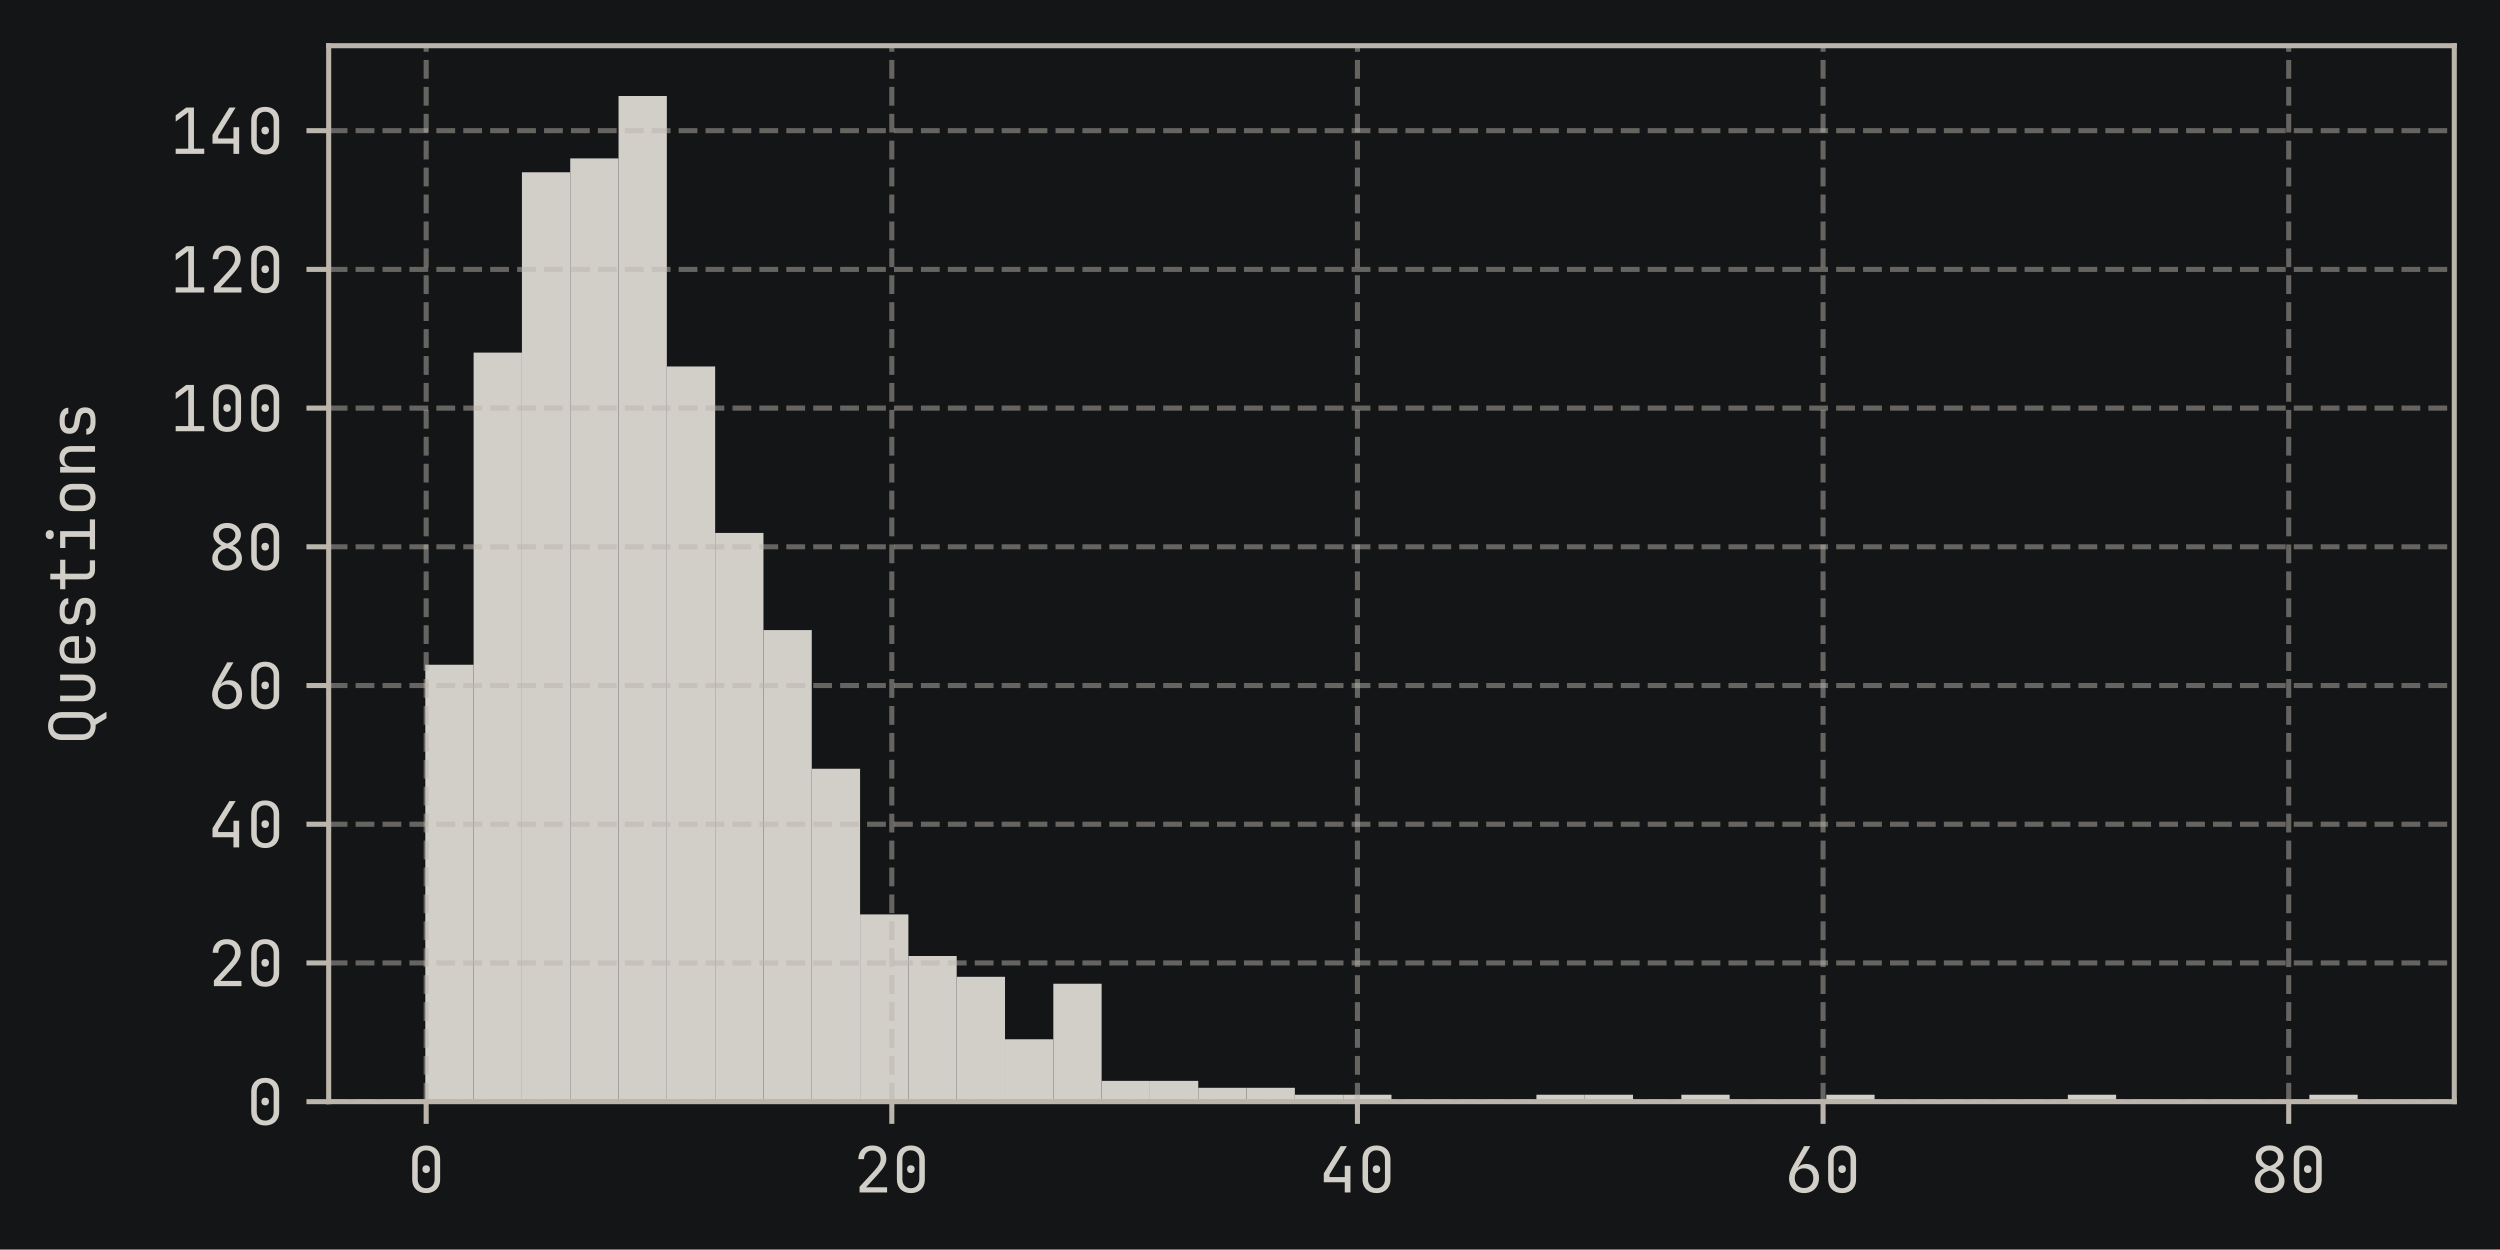
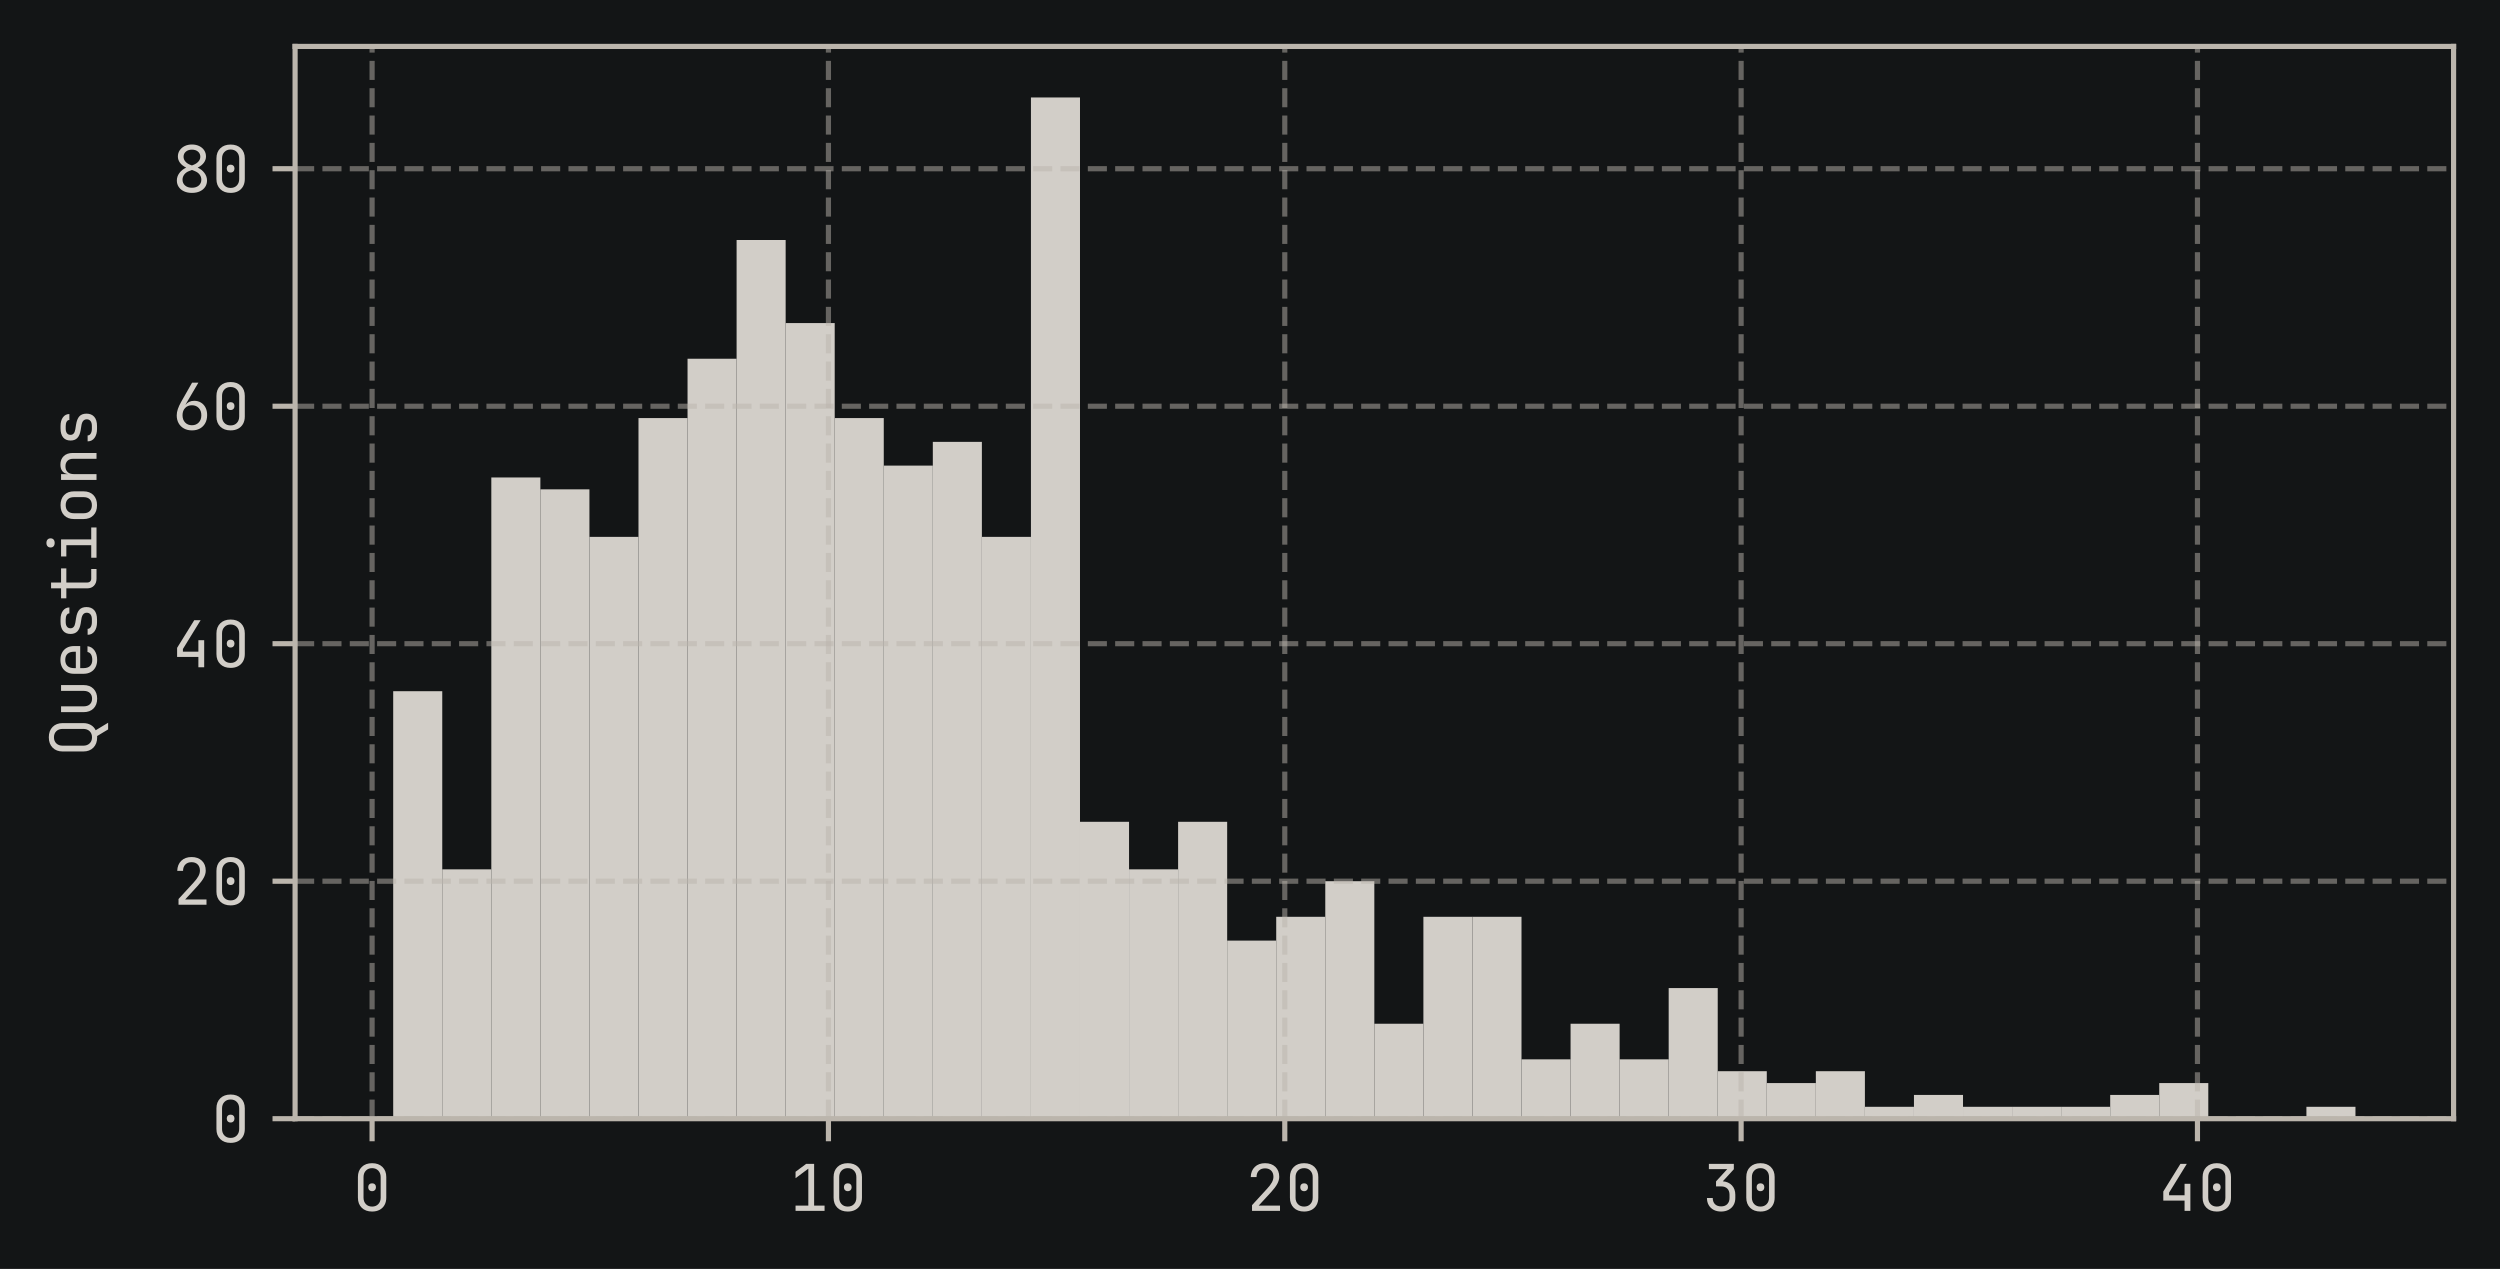
- <svg xmlns="http://www.w3.org/2000/svg" xmlns:xlink="http://www.w3.org/1999/xlink" width="393.77pt" height="196.82pt" viewBox="0 0 393.77 196.82" version="1.1">
+ <svg xmlns="http://www.w3.org/2000/svg" xmlns:xlink="http://www.w3.org/1999/xlink" width="387.77pt" height="196.82pt" viewBox="0 0 387.77 196.82" version="1.1">
  <defs>
    <style type="text/css">*{stroke-linejoin: round; stroke-linecap: butt}</style>
  </defs>
  <g id="figure_1">
    <g id="patch_1">
-       <path d="M 0 196.82  L 393.77 196.82  L 393.77 0  L 0 0  z " style="fill: #131516" />
+       <path d="M 0 196.82  L 387.77 196.82  L 387.77 0  L 0 0  z " style="fill: #131516" />
    </g>
    <g id="axes_1">
      <g id="patch_2">
-         <path d="M 51.77 173.52  L 386.57 173.52  L 386.57 7.2  L 51.77 7.2  L 51.77 173.52  z " style="fill: none" />
+         <path d="M 45.77 173.52  L 380.57 173.52  L 380.57 7.2  L 45.77 7.2  L 45.77 173.52  z " style="fill: none" />
      </g>
      <g id="patch_3">
-         <path d="M 66.988 173.52  L 74.598 173.52  L 74.598 104.698  L 66.988 104.698  z " clip-path="url(#p6408e552d4)" style="fill: #d2cec8" />
+         <path d="M 60.988 173.52  L 68.598 173.52  L 68.598 107.213  L 60.988 107.213  z " clip-path="url(#p5cbd73c2d3)" style="fill: #d2cec8" />
      </g>
      <g id="patch_4">
-         <path d="M 74.598 173.52  L 82.207 173.52  L 82.207 55.539  L 74.598 55.539  z " clip-path="url(#p6408e552d4)" style="fill: #d2cec8" />
+         <path d="M 68.598 173.52  L 76.207 173.52  L 76.207 134.841  L 68.598 134.841  z " clip-path="url(#p5cbd73c2d3)" style="fill: #d2cec8" />
      </g>
      <g id="patch_5">
-         <path d="M 82.207 173.52  L 89.816 173.52  L 89.816 27.137  L 82.207 27.137  z " clip-path="url(#p6408e552d4)" style="fill: #d2cec8" />
+         <path d="M 76.207 173.52  L 83.816 173.52  L 83.816 74.06  L 76.207 74.06  z " clip-path="url(#p5cbd73c2d3)" style="fill: #d2cec8" />
      </g>
      <g id="patch_6">
-         <path d="M 89.816 173.52  L 97.425 173.52  L 97.425 24.952  L 89.816 24.952  z " clip-path="url(#p6408e552d4)" style="fill: #d2cec8" />
+         <path d="M 83.816 173.52  L 91.425 173.52  L 91.425 75.901  L 83.816 75.901  z " clip-path="url(#p5cbd73c2d3)" style="fill: #d2cec8" />
      </g>
      <g id="patch_7">
-         <path d="M 97.425 173.52  L 105.034 173.52  L 105.034 15.12  L 97.425 15.12  z " clip-path="url(#p6408e552d4)" style="fill: #d2cec8" />
+         <path d="M 91.425 173.52  L 99.034 173.52  L 99.034 83.269  L 91.425 83.269  z " clip-path="url(#p5cbd73c2d3)" style="fill: #d2cec8" />
      </g>
      <g id="patch_8">
-         <path d="M 105.034 173.52  L 112.643 173.52  L 112.643 57.724  L 105.034 57.724  z " clip-path="url(#p6408e552d4)" style="fill: #d2cec8" />
+         <path d="M 99.034 173.52  L 106.643 173.52  L 106.643 64.85  L 99.034 64.85  z " clip-path="url(#p5cbd73c2d3)" style="fill: #d2cec8" />
      </g>
      <g id="patch_9">
-         <path d="M 112.643 173.52  L 120.252 173.52  L 120.252 83.942  L 112.643 83.942  z " clip-path="url(#p6408e552d4)" style="fill: #d2cec8" />
+         <path d="M 106.643 173.52  L 114.252 173.52  L 114.252 55.641  L 106.643 55.641  z " clip-path="url(#p5cbd73c2d3)" style="fill: #d2cec8" />
      </g>
      <g id="patch_10">
-         <path d="M 120.252 173.52  L 127.861 173.52  L 127.861 99.236  L 120.252 99.236  z " clip-path="url(#p6408e552d4)" style="fill: #d2cec8" />
+         <path d="M 114.252 173.52  L 121.861 173.52  L 121.861 37.222  L 114.252 37.222  z " clip-path="url(#p5cbd73c2d3)" style="fill: #d2cec8" />
      </g>
      <g id="patch_11">
-         <path d="M 127.861 173.52  L 135.47 173.52  L 135.47 121.084  L 127.861 121.084  z " clip-path="url(#p6408e552d4)" style="fill: #d2cec8" />
+         <path d="M 121.861 173.52  L 129.47 173.52  L 129.47 50.115  L 121.861 50.115  z " clip-path="url(#p5cbd73c2d3)" style="fill: #d2cec8" />
      </g>
      <g id="patch_12">
-         <path d="M 135.47 173.52  L 143.079 173.52  L 143.079 144.025  L 135.47 144.025  z " clip-path="url(#p6408e552d4)" style="fill: #d2cec8" />
+         <path d="M 129.47 173.52  L 137.079 173.52  L 137.079 64.85  L 129.47 64.85  z " clip-path="url(#p5cbd73c2d3)" style="fill: #d2cec8" />
      </g>
      <g id="patch_13">
-         <path d="M 143.079 173.52  L 150.688 173.52  L 150.688 150.579  L 143.079 150.579  z " clip-path="url(#p6408e552d4)" style="fill: #d2cec8" />
+         <path d="M 137.079 173.52  L 144.688 173.52  L 144.688 72.218  L 137.079 72.218  z " clip-path="url(#p5cbd73c2d3)" style="fill: #d2cec8" />
      </g>
      <g id="patch_14">
-         <path d="M 150.688 173.52  L 158.298 173.52  L 158.298 153.857  L 150.688 153.857  z " clip-path="url(#p6408e552d4)" style="fill: #d2cec8" />
+         <path d="M 144.688 173.52  L 152.298 173.52  L 152.298 68.534  L 144.688 68.534  z " clip-path="url(#p5cbd73c2d3)" style="fill: #d2cec8" />
      </g>
      <g id="patch_15">
-         <path d="M 158.298 173.52  L 165.907 173.52  L 165.907 163.688  L 158.298 163.688  z " clip-path="url(#p6408e552d4)" style="fill: #d2cec8" />
+         <path d="M 152.298 173.52  L 159.907 173.52  L 159.907 83.269  L 152.298 83.269  z " clip-path="url(#p5cbd73c2d3)" style="fill: #d2cec8" />
      </g>
      <g id="patch_16">
-         <path d="M 165.907 173.52  L 173.516 173.52  L 173.516 154.949  L 165.907 154.949  z " clip-path="url(#p6408e552d4)" style="fill: #d2cec8" />
+         <path d="M 159.907 173.52  L 167.516 173.52  L 167.516 15.12  L 159.907 15.12  z " clip-path="url(#p5cbd73c2d3)" style="fill: #d2cec8" />
      </g>
      <g id="patch_17">
-         <path d="M 173.516 173.52  L 181.125 173.52  L 181.125 170.243  L 173.516 170.243  z " clip-path="url(#p6408e552d4)" style="fill: #d2cec8" />
+         <path d="M 167.516 173.52  L 175.125 173.52  L 175.125 127.473  L 167.516 127.473  z " clip-path="url(#p5cbd73c2d3)" style="fill: #d2cec8" />
      </g>
      <g id="patch_18">
-         <path d="M 181.125 173.52  L 188.734 173.52  L 188.734 170.243  L 181.125 170.243  z " clip-path="url(#p6408e552d4)" style="fill: #d2cec8" />
+         <path d="M 175.125 173.52  L 182.734 173.52  L 182.734 134.841  L 175.125 134.841  z " clip-path="url(#p5cbd73c2d3)" style="fill: #d2cec8" />
      </g>
      <g id="patch_19">
-         <path d="M 188.734 173.52  L 196.343 173.52  L 196.343 171.335  L 188.734 171.335  z " clip-path="url(#p6408e552d4)" style="fill: #d2cec8" />
+         <path d="M 182.734 173.52  L 190.343 173.52  L 190.343 127.473  L 182.734 127.473  z " clip-path="url(#p5cbd73c2d3)" style="fill: #d2cec8" />
      </g>
      <g id="patch_20">
-         <path d="M 196.343 173.52  L 203.952 173.52  L 203.952 171.335  L 196.343 171.335  z " clip-path="url(#p6408e552d4)" style="fill: #d2cec8" />
+         <path d="M 190.343 173.52  L 197.952 173.52  L 197.952 145.892  L 190.343 145.892  z " clip-path="url(#p5cbd73c2d3)" style="fill: #d2cec8" />
      </g>
      <g id="patch_21">
-         <path d="M 203.952 173.52  L 211.561 173.52  L 211.561 172.428  L 203.952 172.428  z " clip-path="url(#p6408e552d4)" style="fill: #d2cec8" />
+         <path d="M 197.952 173.52  L 205.561 173.52  L 205.561 142.208  L 197.952 142.208  z " clip-path="url(#p5cbd73c2d3)" style="fill: #d2cec8" />
      </g>
      <g id="patch_22">
-         <path d="M 211.561 173.52  L 219.17 173.52  L 219.17 172.428  L 211.561 172.428  z " clip-path="url(#p6408e552d4)" style="fill: #d2cec8" />
+         <path d="M 205.561 173.52  L 213.17 173.52  L 213.17 136.683  L 205.561 136.683  z " clip-path="url(#p5cbd73c2d3)" style="fill: #d2cec8" />
      </g>
      <g id="patch_23">
-         <path d="M 219.17 173.52  L 226.779 173.52  L 226.779 173.52  L 219.17 173.52  z " clip-path="url(#p6408e552d4)" style="fill: #d2cec8" />
+         <path d="M 213.17 173.52  L 220.779 173.52  L 220.779 158.785  L 213.17 158.785  z " clip-path="url(#p5cbd73c2d3)" style="fill: #d2cec8" />
      </g>
      <g id="patch_24">
-         <path d="M 226.779 173.52  L 234.388 173.52  L 234.388 173.52  L 226.779 173.52  z " clip-path="url(#p6408e552d4)" style="fill: #d2cec8" />
+         <path d="M 220.779 173.52  L 228.388 173.52  L 228.388 142.208  L 220.779 142.208  z " clip-path="url(#p5cbd73c2d3)" style="fill: #d2cec8" />
      </g>
      <g id="patch_25">
-         <path d="M 234.388 173.52  L 241.998 173.52  L 241.998 173.52  L 234.388 173.52  z " clip-path="url(#p6408e552d4)" style="fill: #d2cec8" />
+         <path d="M 228.388 173.52  L 235.998 173.52  L 235.998 142.208  L 228.388 142.208  z " clip-path="url(#p5cbd73c2d3)" style="fill: #d2cec8" />
      </g>
      <g id="patch_26">
-         <path d="M 241.998 173.52  L 249.607 173.52  L 249.607 172.428  L 241.998 172.428  z " clip-path="url(#p6408e552d4)" style="fill: #d2cec8" />
+         <path d="M 235.998 173.52  L 243.607 173.52  L 243.607 164.311  L 235.998 164.311  z " clip-path="url(#p5cbd73c2d3)" style="fill: #d2cec8" />
      </g>
      <g id="patch_27">
-         <path d="M 249.607 173.52  L 257.216 173.52  L 257.216 172.428  L 249.607 172.428  z " clip-path="url(#p6408e552d4)" style="fill: #d2cec8" />
+         <path d="M 243.607 173.52  L 251.216 173.52  L 251.216 158.785  L 243.607 158.785  z " clip-path="url(#p5cbd73c2d3)" style="fill: #d2cec8" />
      </g>
      <g id="patch_28">
-         <path d="M 257.216 173.52  L 264.825 173.52  L 264.825 173.52  L 257.216 173.52  z " clip-path="url(#p6408e552d4)" style="fill: #d2cec8" />
+         <path d="M 251.216 173.52  L 258.825 173.52  L 258.825 164.311  L 251.216 164.311  z " clip-path="url(#p5cbd73c2d3)" style="fill: #d2cec8" />
      </g>
      <g id="patch_29">
-         <path d="M 264.825 173.52  L 272.434 173.52  L 272.434 172.428  L 264.825 172.428  z " clip-path="url(#p6408e552d4)" style="fill: #d2cec8" />
+         <path d="M 258.825 173.52  L 266.434 173.52  L 266.434 153.26  L 258.825 153.26  z " clip-path="url(#p5cbd73c2d3)" style="fill: #d2cec8" />
      </g>
      <g id="patch_30">
-         <path d="M 272.434 173.52  L 280.043 173.52  L 280.043 173.52  L 272.434 173.52  z " clip-path="url(#p6408e552d4)" style="fill: #d2cec8" />
+         <path d="M 266.434 173.52  L 274.043 173.52  L 274.043 166.153  L 266.434 166.153  z " clip-path="url(#p5cbd73c2d3)" style="fill: #d2cec8" />
      </g>
      <g id="patch_31">
-         <path d="M 280.043 173.52  L 287.652 173.52  L 287.652 173.52  L 280.043 173.52  z " clip-path="url(#p6408e552d4)" style="fill: #d2cec8" />
+         <path d="M 274.043 173.52  L 281.652 173.52  L 281.652 167.994  L 274.043 167.994  z " clip-path="url(#p5cbd73c2d3)" style="fill: #d2cec8" />
      </g>
      <g id="patch_32">
-         <path d="M 287.652 173.52  L 295.261 173.52  L 295.261 172.428  L 287.652 172.428  z " clip-path="url(#p6408e552d4)" style="fill: #d2cec8" />
+         <path d="M 281.652 173.52  L 289.261 173.52  L 289.261 166.153  L 281.652 166.153  z " clip-path="url(#p5cbd73c2d3)" style="fill: #d2cec8" />
      </g>
      <g id="patch_33">
-         <path d="M 295.261 173.52  L 302.87 173.52  L 302.87 173.52  L 295.261 173.52  z " clip-path="url(#p6408e552d4)" style="fill: #d2cec8" />
+         <path d="M 289.261 173.52  L 296.87 173.52  L 296.87 171.678  L 289.261 171.678  z " clip-path="url(#p5cbd73c2d3)" style="fill: #d2cec8" />
      </g>
      <g id="patch_34">
-         <path d="M 302.87 173.52  L 310.479 173.52  L 310.479 173.52  L 302.87 173.52  z " clip-path="url(#p6408e552d4)" style="fill: #d2cec8" />
+         <path d="M 296.87 173.52  L 304.479 173.52  L 304.479 169.836  L 296.87 169.836  z " clip-path="url(#p5cbd73c2d3)" style="fill: #d2cec8" />
      </g>
      <g id="patch_35">
-         <path d="M 310.479 173.52  L 318.088 173.52  L 318.088 173.52  L 310.479 173.52  z " clip-path="url(#p6408e552d4)" style="fill: #d2cec8" />
+         <path d="M 304.479 173.52  L 312.088 173.52  L 312.088 171.678  L 304.479 171.678  z " clip-path="url(#p5cbd73c2d3)" style="fill: #d2cec8" />
      </g>
      <g id="patch_36">
-         <path d="M 318.088 173.52  L 325.698 173.52  L 325.698 173.52  L 318.088 173.52  z " clip-path="url(#p6408e552d4)" style="fill: #d2cec8" />
+         <path d="M 312.088 173.52  L 319.698 173.52  L 319.698 171.678  L 312.088 171.678  z " clip-path="url(#p5cbd73c2d3)" style="fill: #d2cec8" />
      </g>
      <g id="patch_37">
-         <path d="M 325.698 173.52  L 333.307 173.52  L 333.307 172.428  L 325.698 172.428  z " clip-path="url(#p6408e552d4)" style="fill: #d2cec8" />
+         <path d="M 319.698 173.52  L 327.307 173.52  L 327.307 171.678  L 319.698 171.678  z " clip-path="url(#p5cbd73c2d3)" style="fill: #d2cec8" />
      </g>
      <g id="patch_38">
-         <path d="M 333.307 173.52  L 340.916 173.52  L 340.916 173.52  L 333.307 173.52  z " clip-path="url(#p6408e552d4)" style="fill: #d2cec8" />
+         <path d="M 327.307 173.52  L 334.916 173.52  L 334.916 169.836  L 327.307 169.836  z " clip-path="url(#p5cbd73c2d3)" style="fill: #d2cec8" />
      </g>
      <g id="patch_39">
-         <path d="M 340.916 173.52  L 348.525 173.52  L 348.525 173.52  L 340.916 173.52  z " clip-path="url(#p6408e552d4)" style="fill: #d2cec8" />
+         <path d="M 334.916 173.52  L 342.525 173.52  L 342.525 167.994  L 334.916 167.994  z " clip-path="url(#p5cbd73c2d3)" style="fill: #d2cec8" />
      </g>
      <g id="patch_40">
-         <path d="M 348.525 173.52  L 356.134 173.52  L 356.134 173.52  L 348.525 173.52  z " clip-path="url(#p6408e552d4)" style="fill: #d2cec8" />
+         <path d="M 342.525 173.52  L 350.134 173.52  L 350.134 173.52  L 342.525 173.52  z " clip-path="url(#p5cbd73c2d3)" style="fill: #d2cec8" />
      </g>
      <g id="patch_41">
-         <path d="M 356.134 173.52  L 363.743 173.52  L 363.743 173.52  L 356.134 173.52  z " clip-path="url(#p6408e552d4)" style="fill: #d2cec8" />
+         <path d="M 350.134 173.52  L 357.743 173.52  L 357.743 173.52  L 350.134 173.52  z " clip-path="url(#p5cbd73c2d3)" style="fill: #d2cec8" />
      </g>
      <g id="patch_42">
-         <path d="M 363.743 173.52  L 371.352 173.52  L 371.352 172.428  L 363.743 172.428  z " clip-path="url(#p6408e552d4)" style="fill: #d2cec8" />
+         <path d="M 357.743 173.52  L 365.352 173.52  L 365.352 171.678  L 357.743 171.678  z " clip-path="url(#p5cbd73c2d3)" style="fill: #d2cec8" />
      </g>
      <g id="matplotlib.axis_1">
        <g id="xtick_1">
          <g id="line2d_1">
-             <path d="M 67.126 173.52  L 67.126 7.2  " clip-path="url(#p6408e552d4)" style="fill: none; stroke-dasharray: 2.96,1.28; stroke-dashoffset: 0; stroke: #bbb5ac; stroke-opacity: 0.5; stroke-width: 0.8" />
+             <path d="M 57.715 173.52  L 57.715 7.2  " clip-path="url(#p5cbd73c2d3)" style="fill: none; stroke-dasharray: 2.96,1.28; stroke-dashoffset: 0; stroke: #bbb5ac; stroke-opacity: 0.5; stroke-width: 0.8" />
          </g>
          <g id="line2d_2">
            <defs>
-               <path id="m2532bf6243" d="M 0 0  L 0 3.5  " style="stroke: #bbb5ac; stroke-width: 0.8" />
+               <path id="m9058a04035" d="M 0 0  L 0 3.5  " style="stroke: #bbb5ac; stroke-width: 0.8" />
            </defs>
            <g>
-               <use xlink:href="#m2532bf6243" x="67.126" y="173.52" style="fill: #bbb5ac; stroke: #bbb5ac; stroke-width: 0.8" />
+               <use xlink:href="#m9058a04035" x="57.715" y="173.52" style="fill: #bbb5ac; stroke: #bbb5ac; stroke-width: 0.8" />
            </g>
          </g>
          <g id="text_1">
-             <g style="fill: #d2cec8" transform="translate(64.12601 187.82)scale(0.1 -0.1)">
+             <g style="fill: #d2cec8" transform="translate(54.71482 187.82)scale(0.1 -0.1)">
              <defs>
                <path id="JetBrainsMono-Regular-30" d="M 1920 -64  Q 1274 -64 893 310  Q 512 685 512 1312  L 512 3360  Q 512 3987 893 4361  Q 1274 4736 1920 4736  Q 2566 4736 2947 4361  Q 3328 3987 3328 3360  L 3328 1312  Q 3328 896 3155 585  Q 2982 275 2665 105  Q 2349 -64 1920 -64  z M 1920 429  Q 2304 429 2537 675  Q 2771 922 2771 1312  L 2771 3360  Q 2771 3750 2537 3996  Q 2304 4243 1920 4243  Q 1536 4243 1302 3996  Q 1069 3750 1069 3360  L 1069 1312  Q 1069 922 1302 675  Q 1536 429 1920 429  z M 1920 1958  Q 1747 1958 1641 2067  Q 1536 2176 1536 2355  Q 1536 2528 1641 2633  Q 1747 2739 1920 2739  Q 2093 2739 2198 2633  Q 2304 2528 2304 2355  Q 2304 2176 2198 2067  Q 2093 1958 1920 1958  z " transform="scale(0.015625)" />
              </defs>
              <use xlink:href="#JetBrainsMono-Regular-30" />
            </g>
          </g>
        </g>
        <g id="xtick_2">
          <g id="line2d_3">
-             <path d="M 140.467 173.52  L 140.467 7.2  " clip-path="url(#p6408e552d4)" style="fill: none; stroke-dasharray: 2.96,1.28; stroke-dashoffset: 0; stroke: #bbb5ac; stroke-opacity: 0.5; stroke-width: 0.8" />
+             <path d="M 128.497 173.52  L 128.497 7.2  " clip-path="url(#p5cbd73c2d3)" style="fill: none; stroke-dasharray: 2.96,1.28; stroke-dashoffset: 0; stroke: #bbb5ac; stroke-opacity: 0.5; stroke-width: 0.8" />
          </g>
          <g id="line2d_4">
            <g>
-               <use xlink:href="#m2532bf6243" x="140.467" y="173.52" style="fill: #bbb5ac; stroke: #bbb5ac; stroke-width: 0.8" />
+               <use xlink:href="#m9058a04035" x="128.497" y="173.52" style="fill: #bbb5ac; stroke: #bbb5ac; stroke-width: 0.8" />
            </g>
          </g>
          <g id="text_2">
-             <g style="fill: #d2cec8" transform="translate(134.4666 187.82)scale(0.1 -0.1)">
-               <defs>
-                 <path id="JetBrainsMono-Regular-32" d="M 589 0  L 589 570  L 2080 2195  Q 2413 2554 2563 2835  Q 2714 3117 2714 3386  Q 2714 3770 2490 3997  Q 2266 4224 1882 4224  Q 1491 4224 1264 3990  Q 1037 3757 1037 3360  L 461 3360  Q 480 3994 864 4365  Q 1248 4736 1882 4736  Q 2528 4736 2909 4371  Q 3290 4006 3290 3379  Q 3290 3046 3094 2681  Q 2899 2317 2464 1843  L 1248 525  L 3366 525  L 3366 0  L 589 0  z " transform="scale(0.015625)" />
-               </defs>
-               <use xlink:href="#JetBrainsMono-Regular-32" />
+             <g style="fill: #d2cec8" transform="translate(122.4971 187.82)scale(0.1 -0.1)">
+               <defs>
+                 <path id="JetBrainsMono-Regular-31" d="M 576 0  L 576 525  L 1843 525  L 1843 4192  L 576 3245  L 576 3885  L 1632 4672  L 2419 4672  L 2419 525  L 3456 525  L 3456 0  L 576 0  z " transform="scale(0.015625)" />
+               </defs>
+               <use xlink:href="#JetBrainsMono-Regular-31" />
              <use xlink:href="#JetBrainsMono-Regular-30" x="60" />
            </g>
          </g>
        </g>
        <g id="xtick_3">
          <g id="line2d_5">
-             <path d="M 213.807 173.52  L 213.807 7.2  " clip-path="url(#p6408e552d4)" style="fill: none; stroke-dasharray: 2.96,1.28; stroke-dashoffset: 0; stroke: #bbb5ac; stroke-opacity: 0.5; stroke-width: 0.8" />
+             <path d="M 199.279 173.52  L 199.279 7.2  " clip-path="url(#p5cbd73c2d3)" style="fill: none; stroke-dasharray: 2.96,1.28; stroke-dashoffset: 0; stroke: #bbb5ac; stroke-opacity: 0.5; stroke-width: 0.8" />
          </g>
          <g id="line2d_6">
            <g>
-               <use xlink:href="#m2532bf6243" x="213.807" y="173.52" style="fill: #bbb5ac; stroke: #bbb5ac; stroke-width: 0.8" />
+               <use xlink:href="#m9058a04035" x="199.279" y="173.52" style="fill: #bbb5ac; stroke: #bbb5ac; stroke-width: 0.8" />
            </g>
          </g>
          <g id="text_3">
-             <g style="fill: #d2cec8" transform="translate(207.8073 187.82)scale(0.1 -0.1)">
-               <defs>
-                 <path id="JetBrainsMono-Regular-34" d="M 2560 0  L 2560 1024  L 448 1024  L 448 1926  L 2150 4672  L 2784 4672  L 1024 1811  L 1024 1549  L 2560 1549  L 2560 2688  L 3136 2688  L 3136 0  L 2560 0  z " transform="scale(0.015625)" />
-               </defs>
-               <use xlink:href="#JetBrainsMono-Regular-34" />
+             <g style="fill: #d2cec8" transform="translate(193.2793 187.82)scale(0.1 -0.1)">
+               <defs>
+                 <path id="JetBrainsMono-Regular-32" d="M 589 0  L 589 570  L 2080 2195  Q 2413 2554 2563 2835  Q 2714 3117 2714 3386  Q 2714 3770 2490 3997  Q 2266 4224 1882 4224  Q 1491 4224 1264 3990  Q 1037 3757 1037 3360  L 461 3360  Q 480 3994 864 4365  Q 1248 4736 1882 4736  Q 2528 4736 2909 4371  Q 3290 4006 3290 3379  Q 3290 3046 3094 2681  Q 2899 2317 2464 1843  L 1248 525  L 3366 525  L 3366 0  L 589 0  z " transform="scale(0.015625)" />
+               </defs>
+               <use xlink:href="#JetBrainsMono-Regular-32" />
              <use xlink:href="#JetBrainsMono-Regular-30" x="60" />
            </g>
          </g>
        </g>
        <g id="xtick_4">
          <g id="line2d_7">
-             <path d="M 287.148 173.52  L 287.148 7.2  " clip-path="url(#p6408e552d4)" style="fill: none; stroke-dasharray: 2.96,1.28; stroke-dashoffset: 0; stroke: #bbb5ac; stroke-opacity: 0.5; stroke-width: 0.8" />
+             <path d="M 270.062 173.52  L 270.062 7.2  " clip-path="url(#p5cbd73c2d3)" style="fill: none; stroke-dasharray: 2.96,1.28; stroke-dashoffset: 0; stroke: #bbb5ac; stroke-opacity: 0.5; stroke-width: 0.8" />
          </g>
          <g id="line2d_8">
            <g>
-               <use xlink:href="#m2532bf6243" x="287.148" y="173.52" style="fill: #bbb5ac; stroke: #bbb5ac; stroke-width: 0.8" />
+               <use xlink:href="#m9058a04035" x="270.062" y="173.52" style="fill: #bbb5ac; stroke: #bbb5ac; stroke-width: 0.8" />
            </g>
          </g>
          <g id="text_4">
-             <g style="fill: #d2cec8" transform="translate(281.1479 187.82)scale(0.1 -0.1)">
-               <defs>
-                 <path id="JetBrainsMono-Regular-36" d="M 1926 -64  Q 1472 -64 1129 125  Q 787 314 598 650  Q 410 986 410 1427  Q 410 1734 522 2057  Q 634 2381 832 2733  L 1933 4672  L 2560 4672  L 1293 2515  L 1318 2496  Q 1434 2669 1651 2771  Q 1869 2874 2144 2874  Q 2528 2874 2819 2694  Q 3110 2515 3270 2198  Q 3430 1882 3430 1453  Q 3430 998 3241 656  Q 3053 314 2717 125  Q 2381 -64 1926 -64  z M 1920 448  Q 2336 448 2595 720  Q 2854 992 2854 1440  Q 2854 1888 2595 2160  Q 2336 2432 1920 2432  Q 1504 2432 1245 2160  Q 986 1888 986 1440  Q 986 992 1245 720  Q 1504 448 1920 448  z " transform="scale(0.015625)" />
-               </defs>
-               <use xlink:href="#JetBrainsMono-Regular-36" />
+             <g style="fill: #d2cec8" transform="translate(264.0615 187.82)scale(0.1 -0.1)">
+               <defs>
+                 <path id="JetBrainsMono-Regular-33" d="M 1850 -64  Q 1427 -64 1110 105  Q 794 275 621 576  Q 448 877 448 1280  L 1024 1280  Q 1024 890 1245 669  Q 1466 448 1856 448  Q 2253 448 2470 678  Q 2688 909 2688 1280  L 2688 1600  Q 2688 1997 2470 2214  Q 2253 2432 1856 2432  L 1350 2432  L 1350 2931  L 2464 4147  L 640 4147  L 640 4672  L 3117 4672  L 3117 4134  L 2022 2938  Q 2592 2893 2928 2534  Q 3264 2176 3264 1600  L 3264 1280  Q 3264 877 3088 576  Q 2912 275 2592 105  Q 2272 -64 1850 -64  z " transform="scale(0.015625)" />
+               </defs>
+               <use xlink:href="#JetBrainsMono-Regular-33" />
              <use xlink:href="#JetBrainsMono-Regular-30" x="60" />
            </g>
          </g>
        </g>
        <g id="xtick_5">
          <g id="line2d_9">
-             <path d="M 360.489 173.52  L 360.489 7.2  " clip-path="url(#p6408e552d4)" style="fill: none; stroke-dasharray: 2.96,1.28; stroke-dashoffset: 0; stroke: #bbb5ac; stroke-opacity: 0.5; stroke-width: 0.8" />
+             <path d="M 340.844 173.52  L 340.844 7.2  " clip-path="url(#p5cbd73c2d3)" style="fill: none; stroke-dasharray: 2.96,1.28; stroke-dashoffset: 0; stroke: #bbb5ac; stroke-opacity: 0.5; stroke-width: 0.8" />
          </g>
          <g id="line2d_10">
            <g>
-               <use xlink:href="#m2532bf6243" x="360.489" y="173.52" style="fill: #bbb5ac; stroke: #bbb5ac; stroke-width: 0.8" />
+               <use xlink:href="#m9058a04035" x="340.844" y="173.52" style="fill: #bbb5ac; stroke: #bbb5ac; stroke-width: 0.8" />
            </g>
          </g>
          <g id="text_5">
-             <g style="fill: #d2cec8" transform="translate(354.4885 187.82)scale(0.1 -0.1)">
-               <defs>
-                 <path id="JetBrainsMono-Regular-38" d="M 1920 -64  Q 1472 -64 1133 93  Q 794 250 608 528  Q 422 806 422 1171  Q 422 1568 675 1910  Q 928 2253 1350 2445  Q 934 2650 729 2934  Q 525 3219 525 3546  Q 525 3898 707 4166  Q 890 4435 1203 4588  Q 1517 4742 1920 4742  Q 2323 4742 2640 4588  Q 2957 4435 3136 4166  Q 3315 3898 3315 3546  Q 3315 3226 3110 2941  Q 2906 2656 2490 2445  Q 2912 2253 3165 1910  Q 3418 1568 3418 1171  Q 3418 806 3232 528  Q 3046 250 2710 93  Q 2374 -64 1920 -64  z M 1734 2733  L 1920 2662  L 2080 2726  Q 2381 2842 2566 3056  Q 2752 3270 2752 3526  Q 2752 3840 2521 4035  Q 2291 4230 1920 4230  Q 1549 4230 1318 4032  Q 1088 3834 1088 3526  Q 1088 3264 1267 3053  Q 1446 2842 1734 2733  z M 1920 448  Q 2342 448 2598 669  Q 2854 890 2854 1248  Q 2854 1530 2681 1757  Q 2509 1984 2195 2106  L 1920 2214  L 1626 2099  Q 1318 1978 1152 1750  Q 986 1523 986 1248  Q 986 890 1242 669  Q 1498 448 1920 448  z " transform="scale(0.015625)" />
-               </defs>
-               <use xlink:href="#JetBrainsMono-Regular-38" />
+             <g style="fill: #d2cec8" transform="translate(334.8438 187.82)scale(0.1 -0.1)">
+               <defs>
+                 <path id="JetBrainsMono-Regular-34" d="M 2560 0  L 2560 1024  L 448 1024  L 448 1926  L 2150 4672  L 2784 4672  L 1024 1811  L 1024 1549  L 2560 1549  L 2560 2688  L 3136 2688  L 3136 0  L 2560 0  z " transform="scale(0.015625)" />
+               </defs>
+               <use xlink:href="#JetBrainsMono-Regular-34" />
              <use xlink:href="#JetBrainsMono-Regular-30" x="60" />
            </g>
          </g>
        </g>
      </g>
      <g id="matplotlib.axis_2">
        <g id="ytick_1">
          <g id="line2d_11">
-             <path d="M 51.77 173.52  L 386.57 173.52  " clip-path="url(#p6408e552d4)" style="fill: none; stroke-dasharray: 2.96,1.28; stroke-dashoffset: 0; stroke: #bbb5ac; stroke-opacity: 0.5; stroke-width: 0.8" />
+             <path d="M 45.77 173.52  L 380.57 173.52  " clip-path="url(#p5cbd73c2d3)" style="fill: none; stroke-dasharray: 2.96,1.28; stroke-dashoffset: 0; stroke: #bbb5ac; stroke-opacity: 0.5; stroke-width: 0.8" />
          </g>
          <g id="line2d_12">
            <defs>
-               <path id="mce7ebd1a45" d="M 0 0  L -3.5 0  " style="stroke: #bbb5ac; stroke-width: 0.8" />
+               <path id="m38509c2ba9" d="M 0 0  L -3.5 0  " style="stroke: #bbb5ac; stroke-width: 0.8" />
            </defs>
            <g>
-               <use xlink:href="#mce7ebd1a45" x="51.77" y="173.52" style="fill: #bbb5ac; stroke: #bbb5ac; stroke-width: 0.8" />
+               <use xlink:href="#m38509c2ba9" x="45.77" y="173.52" style="fill: #bbb5ac; stroke: #bbb5ac; stroke-width: 0.8" />
            </g>
          </g>
          <g id="text_6">
-             <g style="fill: #d2cec8" transform="translate(38.77031 177.17)scale(0.1 -0.1)">
+             <g style="fill: #d2cec8" transform="translate(32.77031 177.17)scale(0.1 -0.1)">
              <use xlink:href="#JetBrainsMono-Regular-30" />
            </g>
          </g>
        </g>
        <g id="ytick_2">
          <g id="line2d_13">
-             <path d="M 51.77 151.672  L 386.57 151.672  " clip-path="url(#p6408e552d4)" style="fill: none; stroke-dasharray: 2.96,1.28; stroke-dashoffset: 0; stroke: #bbb5ac; stroke-opacity: 0.5; stroke-width: 0.8" />
+             <path d="M 45.77 136.683  L 380.57 136.683  " clip-path="url(#p5cbd73c2d3)" style="fill: none; stroke-dasharray: 2.96,1.28; stroke-dashoffset: 0; stroke: #bbb5ac; stroke-opacity: 0.5; stroke-width: 0.8" />
          </g>
          <g id="line2d_14">
            <g>
-               <use xlink:href="#mce7ebd1a45" x="51.77" y="151.672" style="fill: #bbb5ac; stroke: #bbb5ac; stroke-width: 0.8" />
+               <use xlink:href="#m38509c2ba9" x="45.77" y="136.683" style="fill: #bbb5ac; stroke: #bbb5ac; stroke-width: 0.8" />
            </g>
          </g>
          <g id="text_7">
-             <g style="fill: #d2cec8" transform="translate(32.77031 155.3217)scale(0.1 -0.1)">
+             <g style="fill: #d2cec8" transform="translate(26.77031 140.3328)scale(0.1 -0.1)">
              <use xlink:href="#JetBrainsMono-Regular-32" />
              <use xlink:href="#JetBrainsMono-Regular-30" x="60" />
            </g>
          </g>
        </g>
        <g id="ytick_3">
          <g id="line2d_15">
-             <path d="M 51.77 129.823  L 386.57 129.823  " clip-path="url(#p6408e552d4)" style="fill: none; stroke-dasharray: 2.96,1.28; stroke-dashoffset: 0; stroke: #bbb5ac; stroke-opacity: 0.5; stroke-width: 0.8" />
+             <path d="M 45.77 99.846  L 380.57 99.846  " clip-path="url(#p5cbd73c2d3)" style="fill: none; stroke-dasharray: 2.96,1.28; stroke-dashoffset: 0; stroke: #bbb5ac; stroke-opacity: 0.5; stroke-width: 0.8" />
          </g>
          <g id="line2d_16">
            <g>
-               <use xlink:href="#mce7ebd1a45" x="51.77" y="129.823" style="fill: #bbb5ac; stroke: #bbb5ac; stroke-width: 0.8" />
+               <use xlink:href="#m38509c2ba9" x="45.77" y="99.846" style="fill: #bbb5ac; stroke: #bbb5ac; stroke-width: 0.8" />
            </g>
          </g>
          <g id="text_8">
-             <g style="fill: #d2cec8" transform="translate(32.77031 133.4734)scale(0.1 -0.1)">
+             <g style="fill: #d2cec8" transform="translate(26.77031 103.4956)scale(0.1 -0.1)">
              <use xlink:href="#JetBrainsMono-Regular-34" />
              <use xlink:href="#JetBrainsMono-Regular-30" x="60" />
            </g>
          </g>
        </g>
        <g id="ytick_4">
          <g id="line2d_17">
-             <path d="M 51.77 107.975  L 386.57 107.975  " clip-path="url(#p6408e552d4)" style="fill: none; stroke-dasharray: 2.96,1.28; stroke-dashoffset: 0; stroke: #bbb5ac; stroke-opacity: 0.5; stroke-width: 0.8" />
+             <path d="M 45.77 63.008  L 380.57 63.008  " clip-path="url(#p5cbd73c2d3)" style="fill: none; stroke-dasharray: 2.96,1.28; stroke-dashoffset: 0; stroke: #bbb5ac; stroke-opacity: 0.5; stroke-width: 0.8" />
          </g>
          <g id="line2d_18">
            <g>
-               <use xlink:href="#mce7ebd1a45" x="51.77" y="107.975" style="fill: #bbb5ac; stroke: #bbb5ac; stroke-width: 0.8" />
+               <use xlink:href="#m38509c2ba9" x="45.77" y="63.008" style="fill: #bbb5ac; stroke: #bbb5ac; stroke-width: 0.8" />
            </g>
          </g>
          <g id="text_9">
-             <g style="fill: #d2cec8" transform="translate(32.77031 111.6252)scale(0.1 -0.1)">
+             <g style="fill: #d2cec8" transform="translate(26.77031 66.65837)scale(0.1 -0.1)">
+               <defs>
+                 <path id="JetBrainsMono-Regular-36" d="M 1926 -64  Q 1472 -64 1129 125  Q 787 314 598 650  Q 410 986 410 1427  Q 410 1734 522 2057  Q 634 2381 832 2733  L 1933 4672  L 2560 4672  L 1293 2515  L 1318 2496  Q 1434 2669 1651 2771  Q 1869 2874 2144 2874  Q 2528 2874 2819 2694  Q 3110 2515 3270 2198  Q 3430 1882 3430 1453  Q 3430 998 3241 656  Q 3053 314 2717 125  Q 2381 -64 1926 -64  z M 1920 448  Q 2336 448 2595 720  Q 2854 992 2854 1440  Q 2854 1888 2595 2160  Q 2336 2432 1920 2432  Q 1504 2432 1245 2160  Q 986 1888 986 1440  Q 986 992 1245 720  Q 1504 448 1920 448  z " transform="scale(0.015625)" />
+               </defs>
              <use xlink:href="#JetBrainsMono-Regular-36" />
              <use xlink:href="#JetBrainsMono-Regular-30" x="60" />
            </g>
          </g>
        </g>
        <g id="ytick_5">
          <g id="line2d_19">
-             <path d="M 51.77 86.127  L 386.57 86.127  " clip-path="url(#p6408e552d4)" style="fill: none; stroke-dasharray: 2.96,1.28; stroke-dashoffset: 0; stroke: #bbb5ac; stroke-opacity: 0.5; stroke-width: 0.8" />
+             <path d="M 45.77 26.171  L 380.57 26.171  " clip-path="url(#p5cbd73c2d3)" style="fill: none; stroke-dasharray: 2.96,1.28; stroke-dashoffset: 0; stroke: #bbb5ac; stroke-opacity: 0.5; stroke-width: 0.8" />
          </g>
          <g id="line2d_20">
            <g>
-               <use xlink:href="#mce7ebd1a45" x="51.77" y="86.127" style="fill: #bbb5ac; stroke: #bbb5ac; stroke-width: 0.8" />
+               <use xlink:href="#m38509c2ba9" x="45.77" y="26.171" style="fill: #bbb5ac; stroke: #bbb5ac; stroke-width: 0.8" />
            </g>
          </g>
          <g id="text_10">
-             <g style="fill: #d2cec8" transform="translate(32.77031 89.7769)scale(0.1 -0.1)">
+             <g style="fill: #d2cec8" transform="translate(26.77031 29.82116)scale(0.1 -0.1)">
+               <defs>
+                 <path id="JetBrainsMono-Regular-38" d="M 1920 -64  Q 1472 -64 1133 93  Q 794 250 608 528  Q 422 806 422 1171  Q 422 1568 675 1910  Q 928 2253 1350 2445  Q 934 2650 729 2934  Q 525 3219 525 3546  Q 525 3898 707 4166  Q 890 4435 1203 4588  Q 1517 4742 1920 4742  Q 2323 4742 2640 4588  Q 2957 4435 3136 4166  Q 3315 3898 3315 3546  Q 3315 3226 3110 2941  Q 2906 2656 2490 2445  Q 2912 2253 3165 1910  Q 3418 1568 3418 1171  Q 3418 806 3232 528  Q 3046 250 2710 93  Q 2374 -64 1920 -64  z M 1734 2733  L 1920 2662  L 2080 2726  Q 2381 2842 2566 3056  Q 2752 3270 2752 3526  Q 2752 3840 2521 4035  Q 2291 4230 1920 4230  Q 1549 4230 1318 4032  Q 1088 3834 1088 3526  Q 1088 3264 1267 3053  Q 1446 2842 1734 2733  z M 1920 448  Q 2342 448 2598 669  Q 2854 890 2854 1248  Q 2854 1530 2681 1757  Q 2509 1984 2195 2106  L 1920 2214  L 1626 2099  Q 1318 1978 1152 1750  Q 986 1523 986 1248  Q 986 890 1242 669  Q 1498 448 1920 448  z " transform="scale(0.015625)" />
+               </defs>
              <use xlink:href="#JetBrainsMono-Regular-38" />
              <use xlink:href="#JetBrainsMono-Regular-30" x="60" />
            </g>
          </g>
        </g>
-         <g id="ytick_6">
-           <g id="line2d_21">
-             <path d="M 51.77 64.279  L 386.57 64.279  " clip-path="url(#p6408e552d4)" style="fill: none; stroke-dasharray: 2.96,1.28; stroke-dashoffset: 0; stroke: #bbb5ac; stroke-opacity: 0.5; stroke-width: 0.8" />
-           </g>
-           <g id="line2d_22">
-             <g>
-               <use xlink:href="#mce7ebd1a45" x="51.77" y="64.279" style="fill: #bbb5ac; stroke: #bbb5ac; stroke-width: 0.8" />
-             </g>
-           </g>
-           <g id="text_11">
-             <g style="fill: #d2cec8" transform="translate(26.77031 67.92862)scale(0.1 -0.1)">
-               <defs>
-                 <path id="JetBrainsMono-Regular-31" d="M 576 0  L 576 525  L 1843 525  L 1843 4192  L 576 3245  L 576 3885  L 1632 4672  L 2419 4672  L 2419 525  L 3456 525  L 3456 0  L 576 0  z " transform="scale(0.015625)" />
-               </defs>
-               <use xlink:href="#JetBrainsMono-Regular-31" />
-               <use xlink:href="#JetBrainsMono-Regular-30" x="60" />
-               <use xlink:href="#JetBrainsMono-Regular-30" x="120" />
-             </g>
-           </g>
-         </g>
-         <g id="ytick_7">
-           <g id="line2d_23">
-             <path d="M 51.77 42.43  L 386.57 42.43  " clip-path="url(#p6408e552d4)" style="fill: none; stroke-dasharray: 2.96,1.28; stroke-dashoffset: 0; stroke: #bbb5ac; stroke-opacity: 0.5; stroke-width: 0.8" />
-           </g>
-           <g id="line2d_24">
-             <g>
-               <use xlink:href="#mce7ebd1a45" x="51.77" y="42.43" style="fill: #bbb5ac; stroke: #bbb5ac; stroke-width: 0.8" />
-             </g>
-           </g>
-           <g id="text_12">
-             <g style="fill: #d2cec8" transform="translate(26.77031 46.08035)scale(0.1 -0.1)">
-               <use xlink:href="#JetBrainsMono-Regular-31" />
-               <use xlink:href="#JetBrainsMono-Regular-32" x="60" />
-               <use xlink:href="#JetBrainsMono-Regular-30" x="120" />
-             </g>
-           </g>
-         </g>
-         <g id="ytick_8">
-           <g id="line2d_25">
-             <path d="M 51.77 20.582  L 386.57 20.582  " clip-path="url(#p6408e552d4)" style="fill: none; stroke-dasharray: 2.96,1.28; stroke-dashoffset: 0; stroke: #bbb5ac; stroke-opacity: 0.5; stroke-width: 0.8" />
-           </g>
-           <g id="line2d_26">
-             <g>
-               <use xlink:href="#mce7ebd1a45" x="51.77" y="20.582" style="fill: #bbb5ac; stroke: #bbb5ac; stroke-width: 0.8" />
-             </g>
-           </g>
-           <g id="text_13">
-             <g style="fill: #d2cec8" transform="translate(26.77031 24.23207)scale(0.1 -0.1)">
-               <use xlink:href="#JetBrainsMono-Regular-31" />
-               <use xlink:href="#JetBrainsMono-Regular-34" x="60" />
-               <use xlink:href="#JetBrainsMono-Regular-30" x="120" />
-             </g>
-           </g>
-         </g>
-         <g id="text_14">
+         <g id="text_11">
          <g style="fill: #d2cec8" transform="translate(14.97031 117.36)rotate(-90)scale(0.1 -0.1)">
            <defs>
              <path id="JetBrainsMono-Regular-51" d="M 2701 -1152  L 2042 -58  Q 2016 -58 1984 -61  Q 1952 -64 1920 -64  Q 1274 -64 893 310  Q 512 685 512 1312  L 512 3360  Q 512 3987 893 4361  Q 1274 4736 1920 4736  Q 2566 4736 2947 4361  Q 3328 3987 3328 3360  L 3328 1312  Q 3328 883 3142 563  Q 2957 243 2618 83  L 3366 -1152  L 2701 -1152  z M 1920 448  Q 2298 448 2525 685  Q 2752 922 2752 1312  L 2752 3360  Q 2752 3757 2525 3990  Q 2298 4224 1920 4224  Q 1542 4224 1315 3990  Q 1088 3757 1088 3360  L 1088 1312  Q 1088 922 1315 685  Q 1542 448 1920 448  z " transform="scale(0.015625)" />
              <path id="JetBrainsMono-Regular-75" d="M 1914 -64  Q 1306 -64 941 297  Q 576 659 576 1280  L 576 3520  L 1152 3520  L 1152 1280  Q 1152 883 1357 662  Q 1562 442 1914 442  Q 2272 442 2480 662  Q 2688 883 2688 1280  L 2688 3520  L 3264 3520  L 3264 1280  Q 3264 659 2893 297  Q 2522 -64 1914 -64  z " transform="scale(0.015625)" />
              <path id="JetBrainsMono-Regular-65" d="M 1920 -64  Q 1504 -64 1193 102  Q 883 269 713 573  Q 544 877 544 1280  L 544 2240  Q 544 2650 713 2950  Q 883 3251 1193 3417  Q 1504 3584 1920 3584  Q 2336 3584 2646 3417  Q 2957 3251 3126 2950  Q 3296 2650 3296 2240  L 3296 1619  L 1107 1619  L 1107 1280  Q 1107 864 1318 643  Q 1530 422 1920 422  Q 2253 422 2457 540  Q 2662 659 2707 896  L 3283 896  Q 3226 454 2851 195  Q 2477 -64 1920 -64  z M 1107 2054  L 2733 2054  L 2733 2240  Q 2733 2656 2525 2880  Q 2317 3104 1920 3104  Q 1530 3104 1318 2880  Q 1107 2656 1107 2240  L 1107 2054  z " transform="scale(0.015625)" />
              <path id="JetBrainsMono-Regular-73" d="M 1811 -51  Q 1267 -51 921 198  Q 576 448 576 883  L 1165 883  Q 1165 685 1353 573  Q 1542 461 1824 461  L 2093 461  Q 2432 461 2598 598  Q 2765 736 2765 966  Q 2765 1190 2608 1321  Q 2451 1453 2157 1498  L 1683 1574  Q 1158 1664 908 1907  Q 659 2150 659 2579  Q 659 3059 969 3315  Q 1280 3571 1862 3571  L 2106 3571  Q 2643 3571 2966 3331  Q 3290 3091 3290 2694  L 2701 2694  Q 2701 2861 2537 2960  Q 2374 3059 2093 3059  L 1850 3059  Q 1549 3059 1385 2934  Q 1222 2810 1222 2579  Q 1222 2195 1766 2106  L 2240 2029  Q 2810 1939 3069 1696  Q 3328 1453 3328 992  Q 3328 506 3017 227  Q 2707 -51 2080 -51  L 1811 -51  z " transform="scale(0.015625)" />
              <path id="JetBrainsMono-Regular-74" d="M 2304 0  Q 1869 0 1606 253  Q 1344 506 1344 928  L 1344 2995  L 352 2995  L 352 3520  L 1344 3520  L 1344 4512  L 1920 4512  L 1920 3520  L 3328 3520  L 3328 2995  L 1920 2995  L 1920 928  Q 1920 749 2025 637  Q 2131 525 2304 525  L 3264 525  L 3264 0  L 2304 0  z " transform="scale(0.015625)" />
              <path id="JetBrainsMono-Regular-69" d="M 544 0  L 544 525  L 1792 525  L 1792 2995  L 672 2995  L 672 3520  L 2368 3520  L 2368 525  L 3552 525  L 3552 0  L 544 0  z M 2016 4154  Q 1805 4154 1683 4262  Q 1562 4371 1562 4557  Q 1562 4749 1683 4861  Q 1805 4973 2016 4973  Q 2227 4973 2348 4861  Q 2470 4749 2470 4557  Q 2470 4371 2348 4262  Q 2227 4154 2016 4154  z " transform="scale(0.015625)" />
              <path id="JetBrainsMono-Regular-6f" d="M 1920 -51  Q 1280 -51 912 310  Q 544 672 544 1293  L 544 2227  Q 544 2854 912 3212  Q 1280 3571 1920 3571  Q 2560 3571 2928 3212  Q 3296 2854 3296 2234  L 3296 1293  Q 3296 672 2928 310  Q 2560 -51 1920 -51  z M 1920 461  Q 2298 461 2509 672  Q 2720 883 2720 1293  L 2720 2227  Q 2720 2637 2509 2848  Q 2298 3059 1920 3059  Q 1549 3059 1334 2848  Q 1120 2637 1120 2227  L 1120 1293  Q 1120 883 1334 672  Q 1549 461 1920 461  z " transform="scale(0.015625)" />
              <path id="JetBrainsMono-Regular-6e" d="M 589 0  L 589 3520  L 1165 3520  L 1165 2848  L 1171 2848  Q 1216 3200 1459 3392  Q 1702 3584 2106 3584  Q 2637 3584 2950 3257  Q 3264 2931 3264 2368  L 3264 0  L 2688 0  L 2688 2304  Q 2688 2682 2486 2883  Q 2285 3085 1939 3085  Q 1581 3085 1373 2867  Q 1165 2650 1165 2240  L 1165 0  L 589 0  z " transform="scale(0.015625)" />
            </defs>
            <use xlink:href="#JetBrainsMono-Regular-51" />
            <use xlink:href="#JetBrainsMono-Regular-75" x="60" />
            <use xlink:href="#JetBrainsMono-Regular-65" x="120" />
            <use xlink:href="#JetBrainsMono-Regular-73" x="180" />
            <use xlink:href="#JetBrainsMono-Regular-74" x="240" />
            <use xlink:href="#JetBrainsMono-Regular-69" x="300" />
            <use xlink:href="#JetBrainsMono-Regular-6f" x="360" />
            <use xlink:href="#JetBrainsMono-Regular-6e" x="420" />
            <use xlink:href="#JetBrainsMono-Regular-73" x="480" />
          </g>
        </g>
      </g>
      <g id="patch_43">
-         <path d="M 51.77 173.52  L 51.77 7.2  " style="fill: none; stroke: #bbb5ac; stroke-width: 0.8; stroke-linejoin: miter; stroke-linecap: square" />
+         <path d="M 45.77 173.52  L 45.77 7.2  " style="fill: none; stroke: #bbb5ac; stroke-width: 0.8; stroke-linejoin: miter; stroke-linecap: square" />
      </g>
      <g id="patch_44">
-         <path d="M 386.57 173.52  L 386.57 7.2  " style="fill: none; stroke: #bbb5ac; stroke-width: 0.8; stroke-linejoin: miter; stroke-linecap: square" />
+         <path d="M 380.57 173.52  L 380.57 7.2  " style="fill: none; stroke: #bbb5ac; stroke-width: 0.8; stroke-linejoin: miter; stroke-linecap: square" />
      </g>
      <g id="patch_45">
-         <path d="M 51.77 173.52  L 386.57 173.52  " style="fill: none; stroke: #bbb5ac; stroke-width: 0.8; stroke-linejoin: miter; stroke-linecap: square" />
+         <path d="M 45.77 173.52  L 380.57 173.52  " style="fill: none; stroke: #bbb5ac; stroke-width: 0.8; stroke-linejoin: miter; stroke-linecap: square" />
      </g>
      <g id="patch_46">
-         <path d="M 51.77 7.2  L 386.57 7.2  " style="fill: none; stroke: #bbb5ac; stroke-width: 0.8; stroke-linejoin: miter; stroke-linecap: square" />
+         <path d="M 45.77 7.2  L 380.57 7.2  " style="fill: none; stroke: #bbb5ac; stroke-width: 0.8; stroke-linejoin: miter; stroke-linecap: square" />
      </g>
    </g>
  </g>
  <defs>
-     <clipPath id="p6408e552d4">
-       <rect x="51.77" y="7.2" width="334.8" height="166.32" />
+     <clipPath id="p5cbd73c2d3">
+       <rect x="45.77" y="7.2" width="334.8" height="166.32" />
    </clipPath>
  </defs>
</svg>
